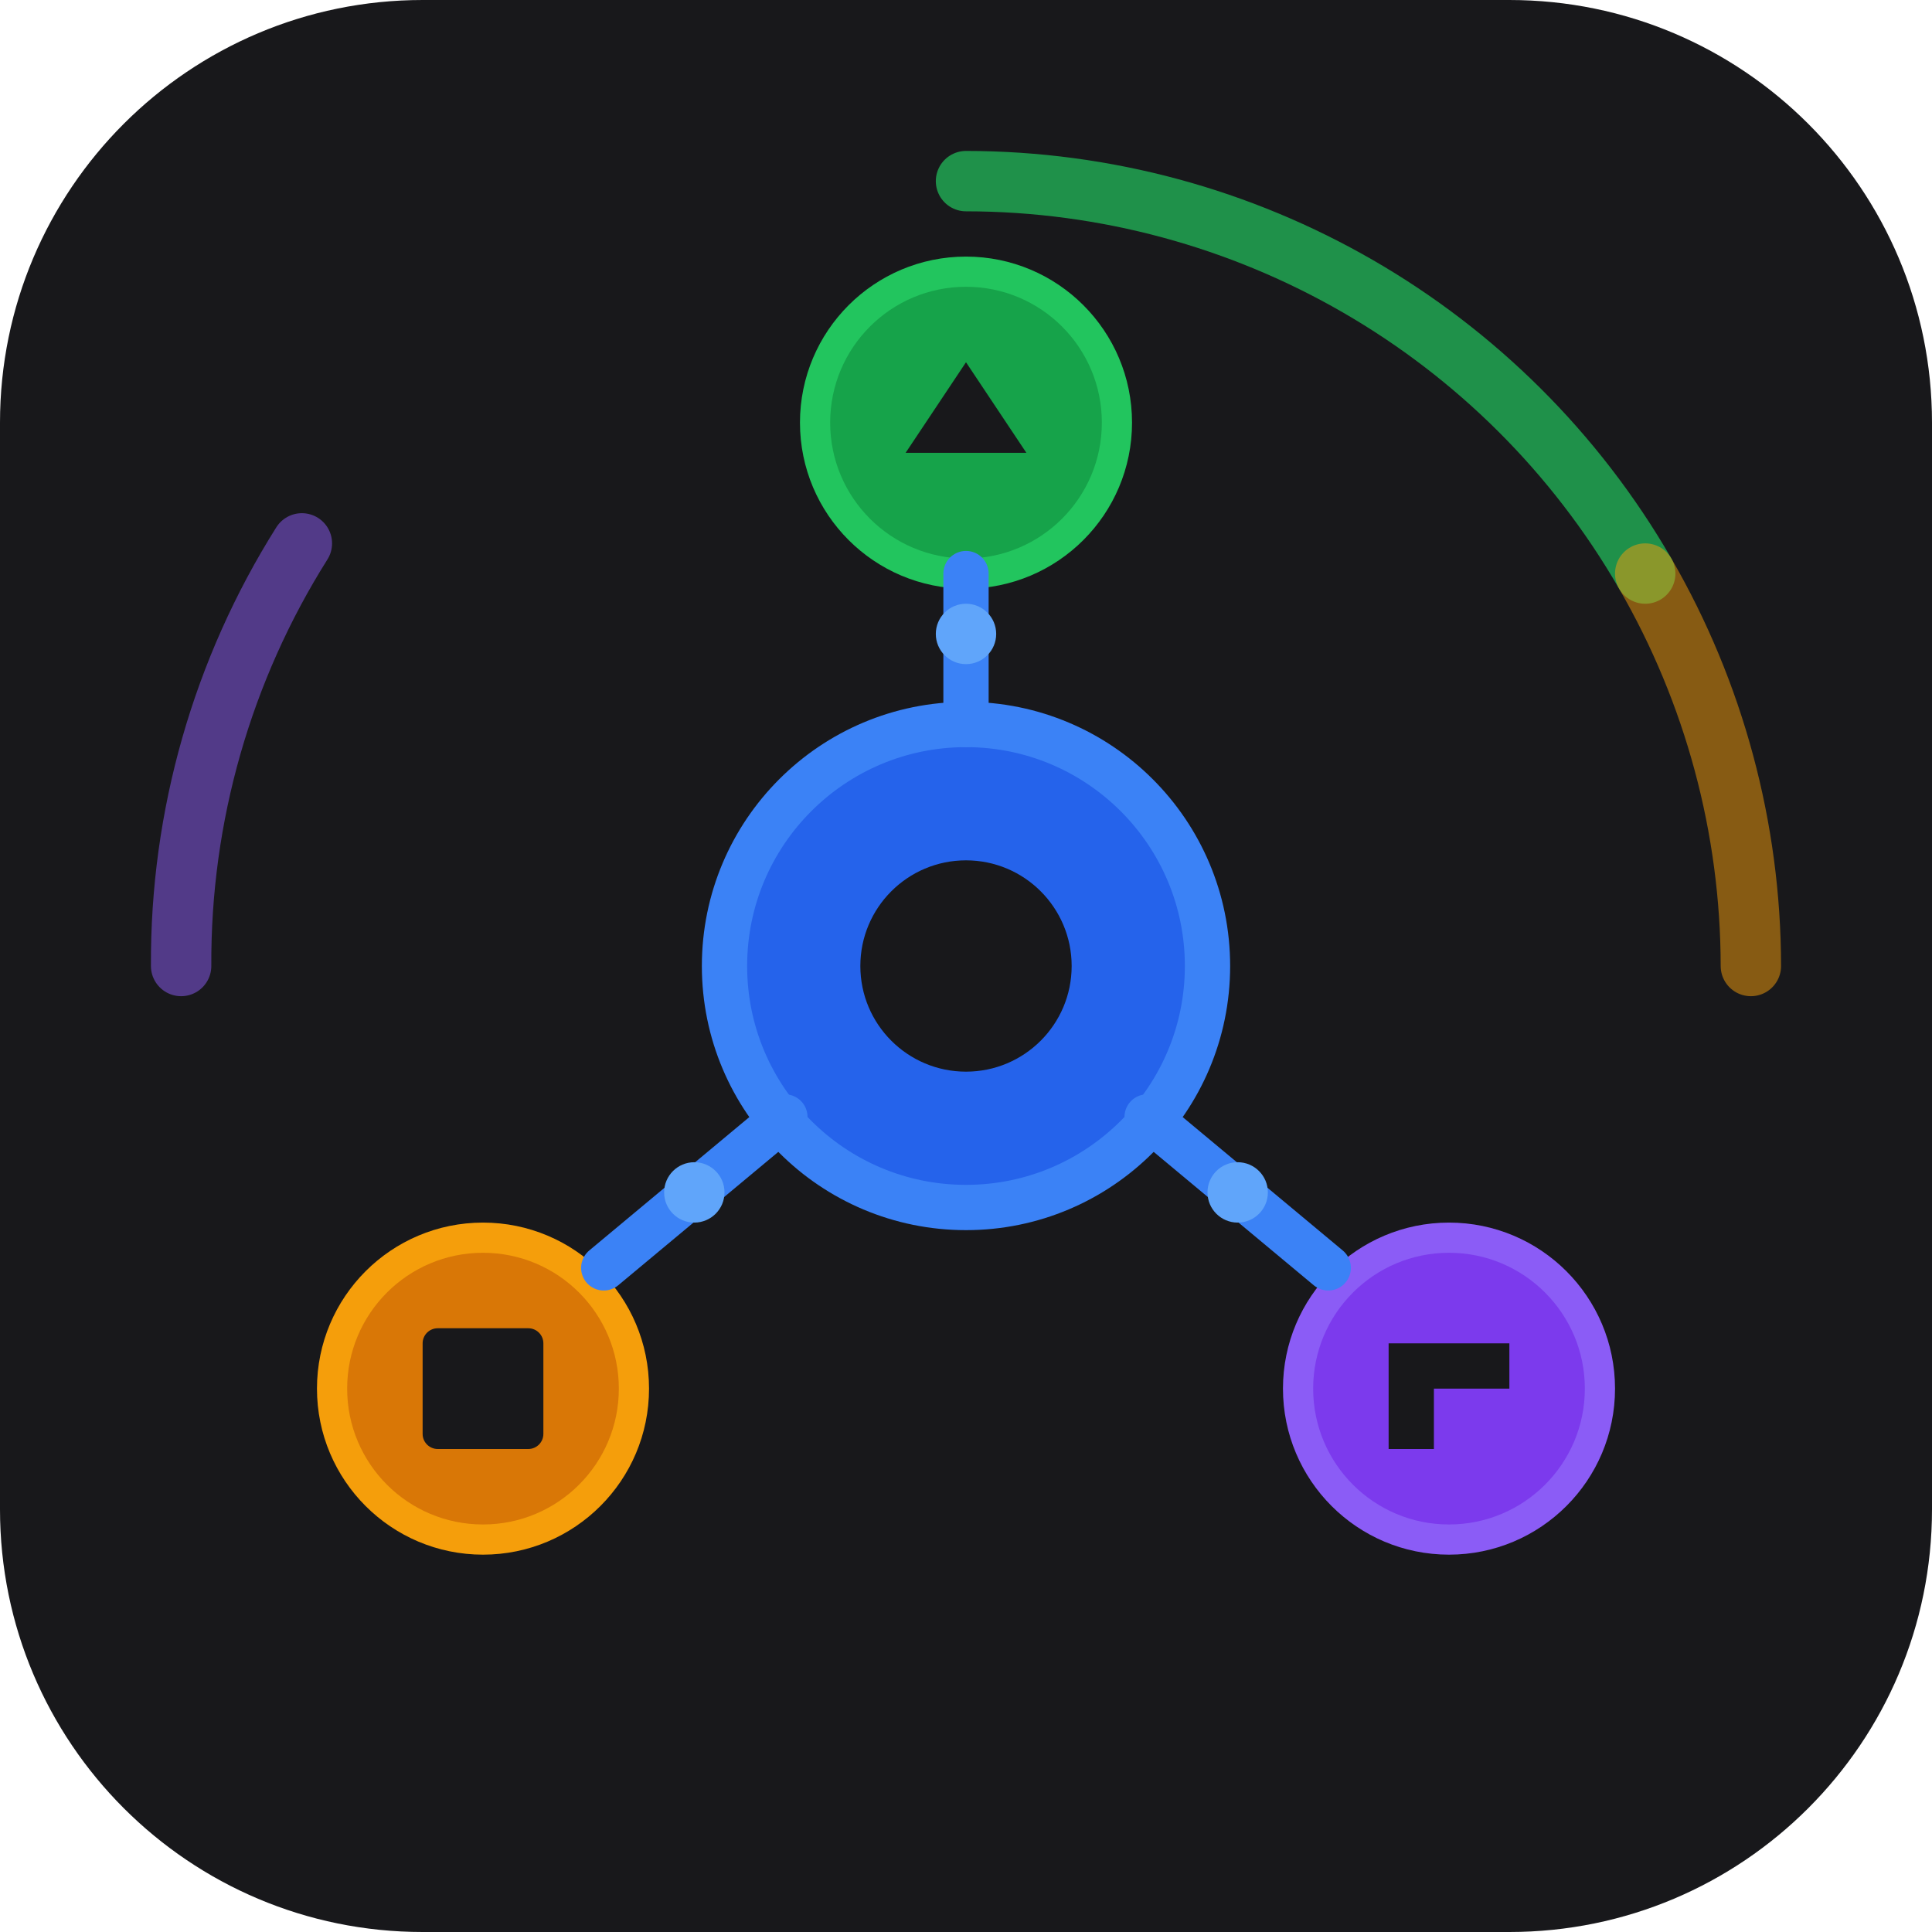
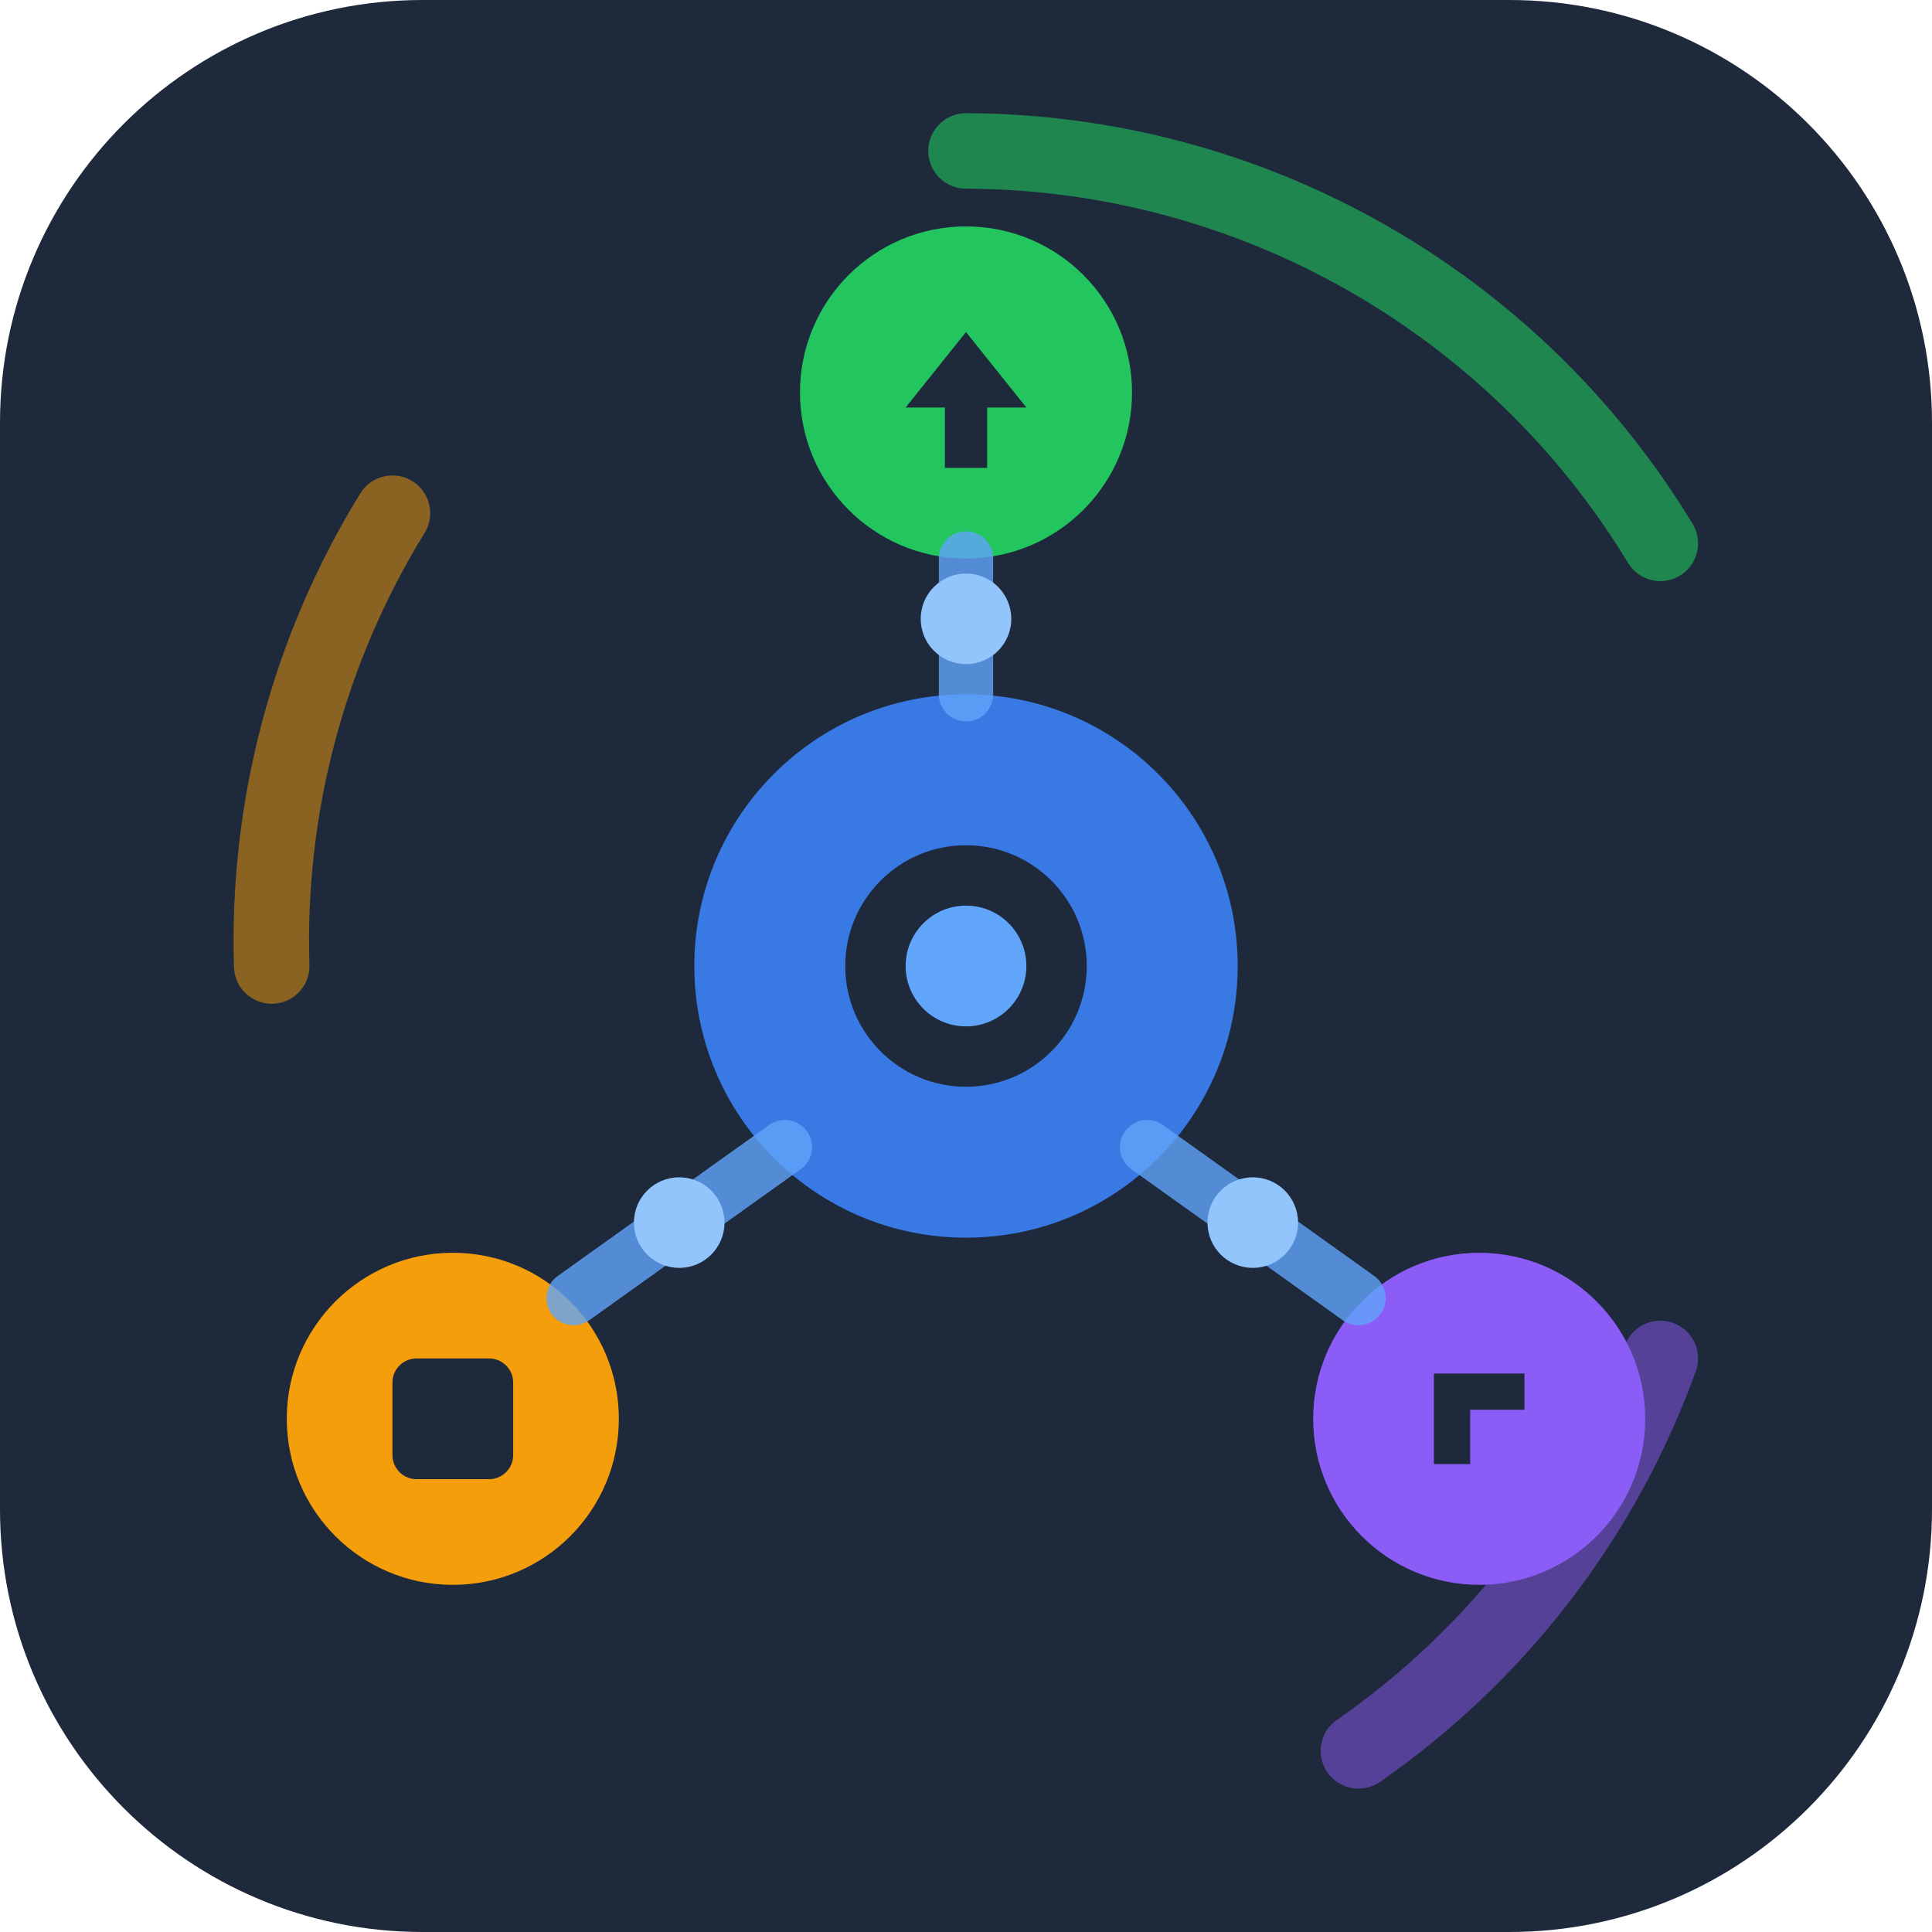
<svg xmlns="http://www.w3.org/2000/svg" viewBox="0 0 64 64" fill="none">
-   <rect width="64" height="64" rx="14" fill="#18181B" />
-   <circle cx="32" cy="32" r="8" fill="#2563EB" stroke="#3B82F6" stroke-width="1.5" />
-   <circle cx="32" cy="32" r="3.5" fill="#18181B" />
-   <circle cx="32" cy="14" r="5" fill="#16A34A" stroke="#22C55E" stroke-width="1" />
-   <path d="M32 12l2 3h-4l2-3z" fill="#18181B" />
-   <circle cx="16" cy="46" r="5" fill="#D97706" stroke="#F59E0B" stroke-width="1" />
-   <rect x="14" y="44" width="4" height="4" rx="0.5" fill="#18181B" />
-   <circle cx="48" cy="46" r="5" fill="#7C3AED" stroke="#8B5CF6" stroke-width="1" />
-   <path d="M46 44.5h4v1.5h-2.5V48h-1.5v-3.5z" fill="#18181B" />
-   <line x1="32" y1="19" x2="32" y2="24" stroke="#3B82F6" stroke-width="1.5" stroke-linecap="round" />
-   <line x1="26" y1="37" x2="20" y2="42" stroke="#3B82F6" stroke-width="1.5" stroke-linecap="round" />
-   <line x1="38" y1="37" x2="44" y2="42" stroke="#3B82F6" stroke-width="1.5" stroke-linecap="round" />
-   <circle cx="32" cy="21" r="1" fill="#60A5FA" />
-   <circle cx="23" cy="39.5" r="1" fill="#60A5FA" />
-   <circle cx="41" cy="39.5" r="1" fill="#60A5FA" />
-   <path d="M32 6a26 26 0 0 1 22.5 13" stroke="#22C55E" stroke-width="2" stroke-linecap="round" fill="none" opacity="0.7" />
-   <path d="M54.5 19a26 26 0 0 1 3.5 13" stroke="#F59E0B" stroke-width="2" stroke-linecap="round" fill="none" opacity="0.5" />
-   <path d="M6 32a26 26 0 0 1 4-14" stroke="#8B5CF6" stroke-width="2" stroke-linecap="round" fill="none" opacity="0.5" />
+   <rect width="64" height="64" rx="14" fill="#1E293B" />
+   <circle cx="32" cy="32" r="9" fill="#3B82F6" opacity="0.9" />
+   <circle cx="32" cy="32" r="4" fill="#1E293B" />
+   <circle cx="32" cy="32" r="2" fill="#60A5FA" />
+   <circle cx="32" cy="13" r="5.5" fill="#22C55E" />
+   <path d="M30 13.5l2-2.5 2 2.5h-1.3v2h-1.4v-2z" fill="#1E293B" />
+   <circle cx="15" cy="47" r="5.5" fill="#F59E0B" />
+   <rect x="13" y="45" width="4" height="4" rx="0.8" fill="#1E293B" />
+   <circle cx="49" cy="47" r="5.5" fill="#8B5CF6" />
+   <path d="M47.5 45.5h3v1.2h-1.8v1.8h-1.2z" fill="#1E293B" />
+   <line x1="32" y1="18.5" x2="32" y2="23" stroke="#60A5FA" stroke-width="1.8" stroke-linecap="round" opacity="0.8" />
+   <line x1="26" y1="38" x2="19" y2="43" stroke="#60A5FA" stroke-width="1.8" stroke-linecap="round" opacity="0.8" />
+   <line x1="38" y1="38" x2="45" y2="43" stroke="#60A5FA" stroke-width="1.8" stroke-linecap="round" opacity="0.8" />
+   <circle cx="32" cy="20.5" r="1.5" fill="#93C5FD" />
+   <circle cx="22.5" cy="40.5" r="1.5" fill="#93C5FD" />
+   <circle cx="41.5" cy="40.5" r="1.5" fill="#93C5FD" />
+   <path d="M32 5a27 27 0 0 1 23 13" stroke="#22C55E" stroke-width="2.5" stroke-linecap="round" fill="none" opacity="0.6" />
+   <path d="M9 32a27 27 0 0 1 4-15" stroke="#F59E0B" stroke-width="2.5" stroke-linecap="round" fill="none" opacity="0.5" />
+   <path d="M55 45a27 27 0 0 1-10 13" stroke="#8B5CF6" stroke-width="2.5" stroke-linecap="round" fill="none" opacity="0.5" />
</svg>
